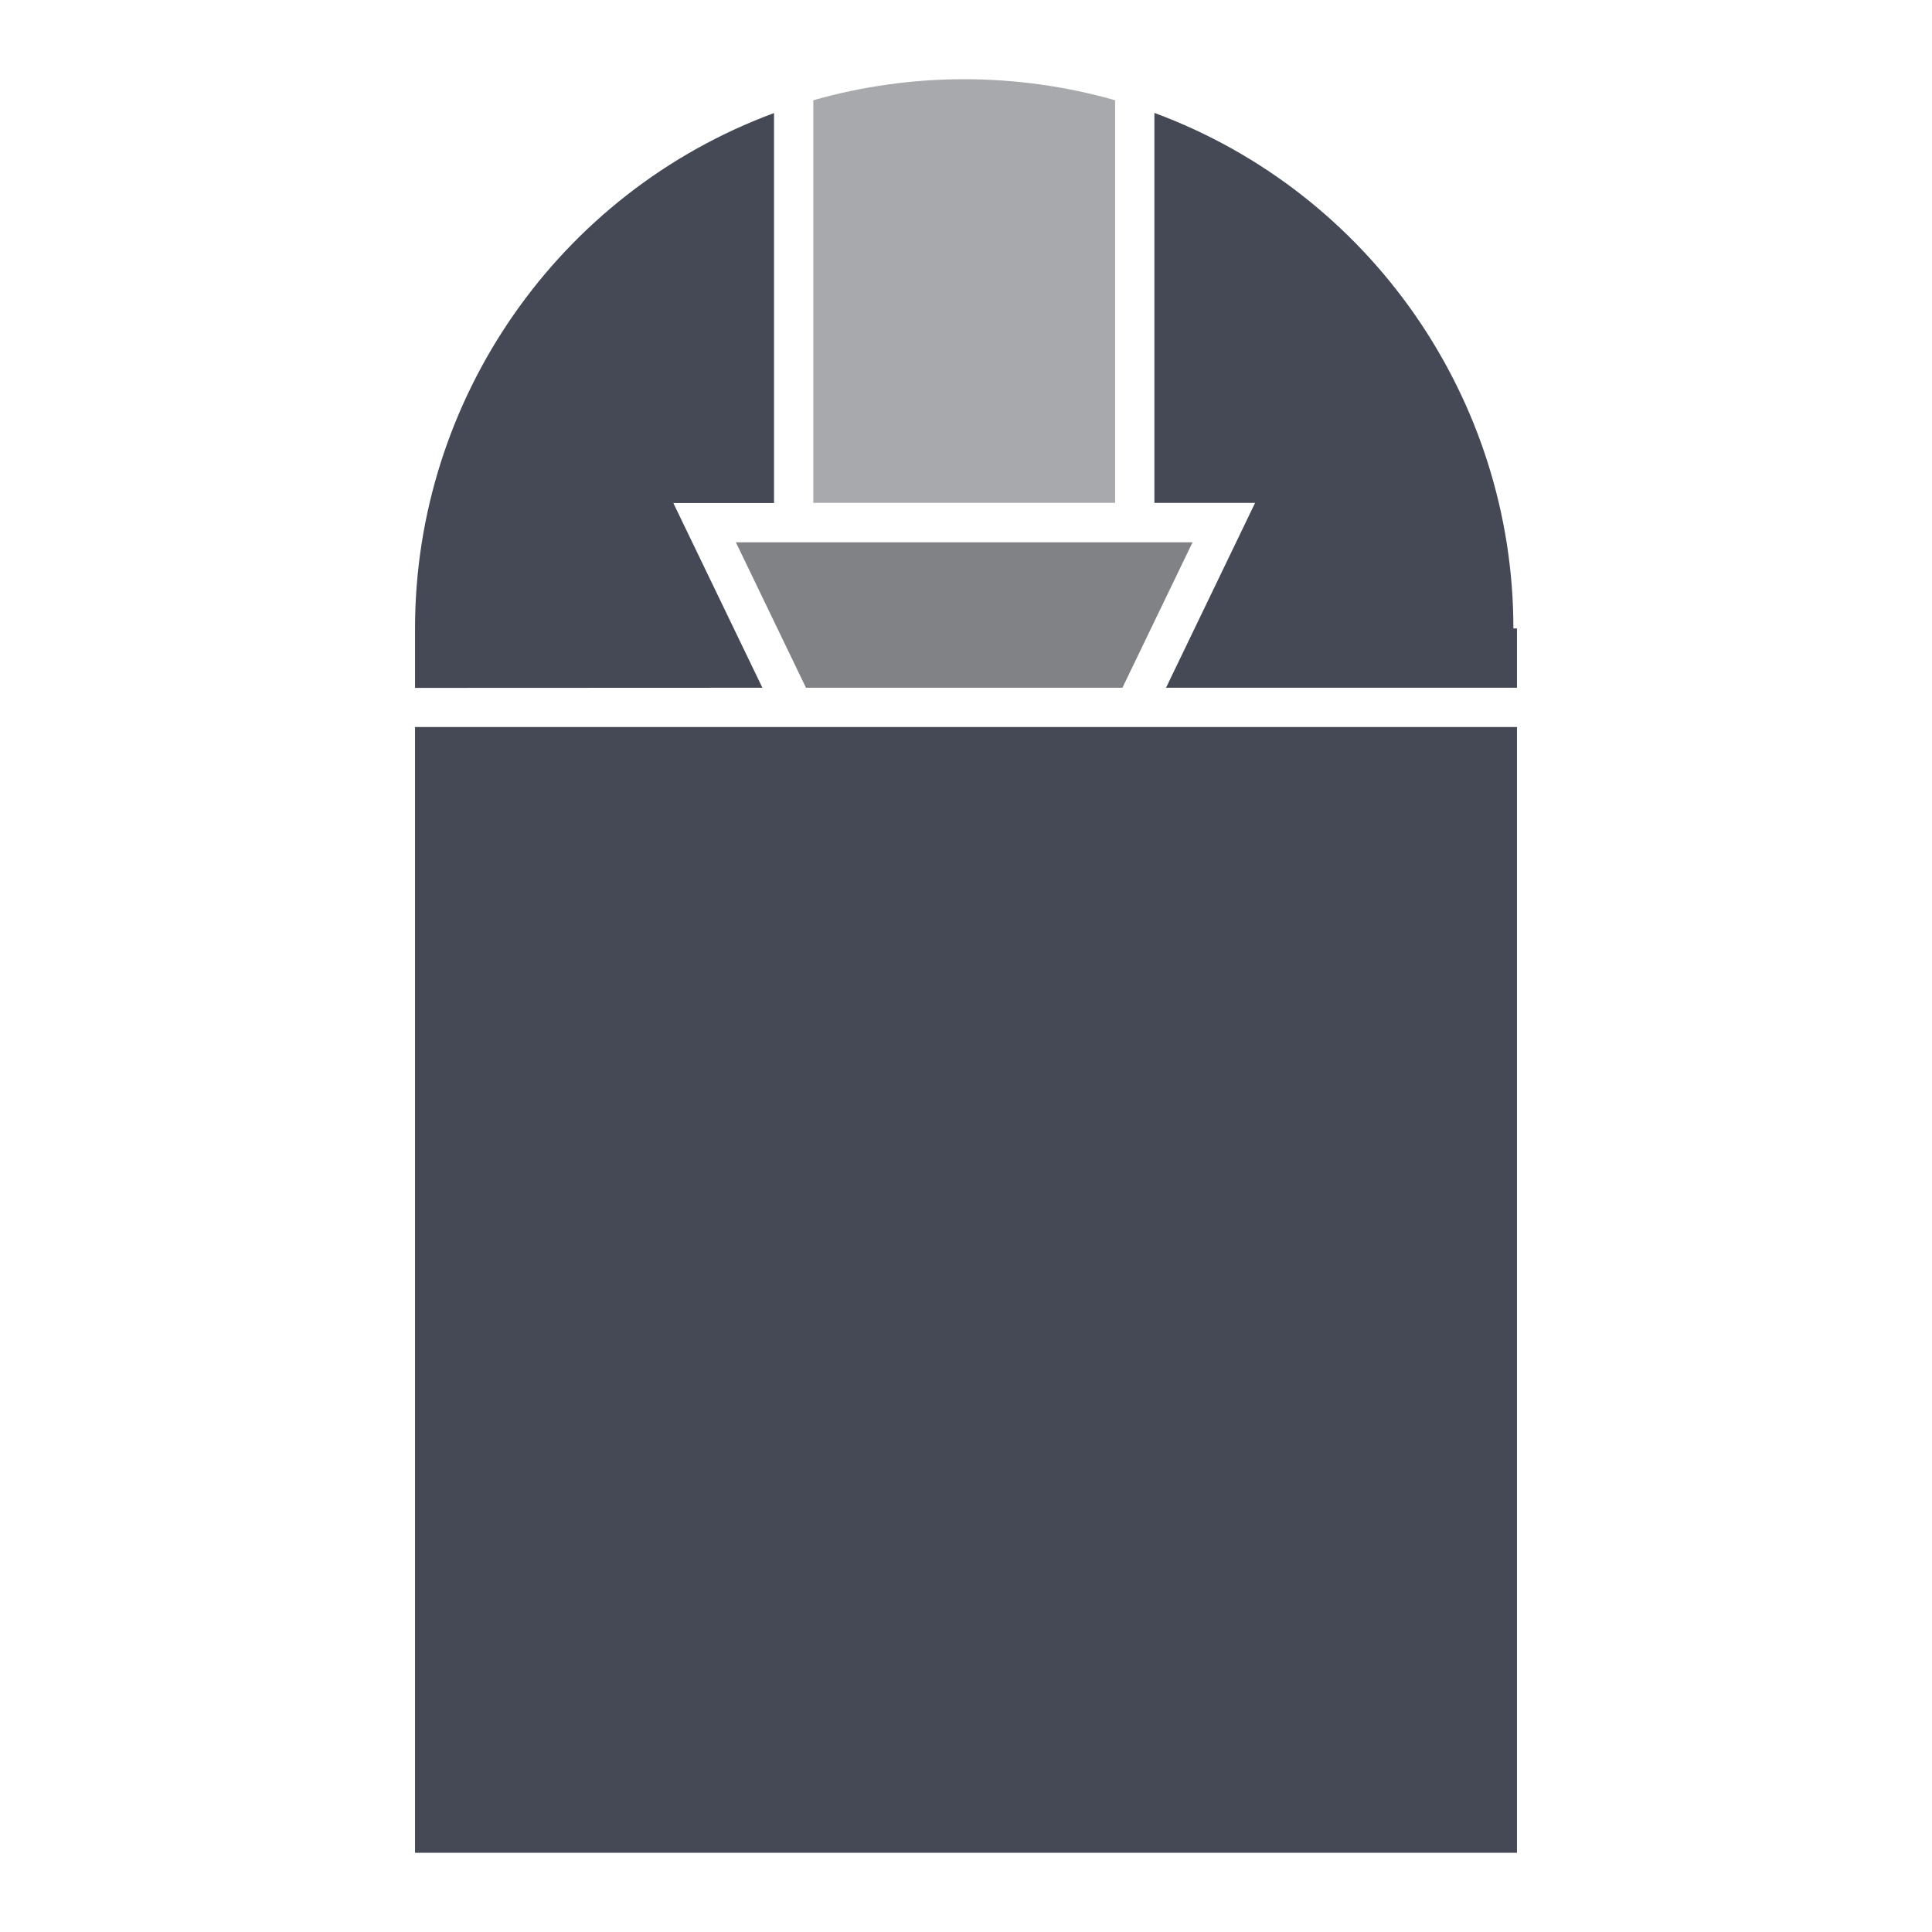
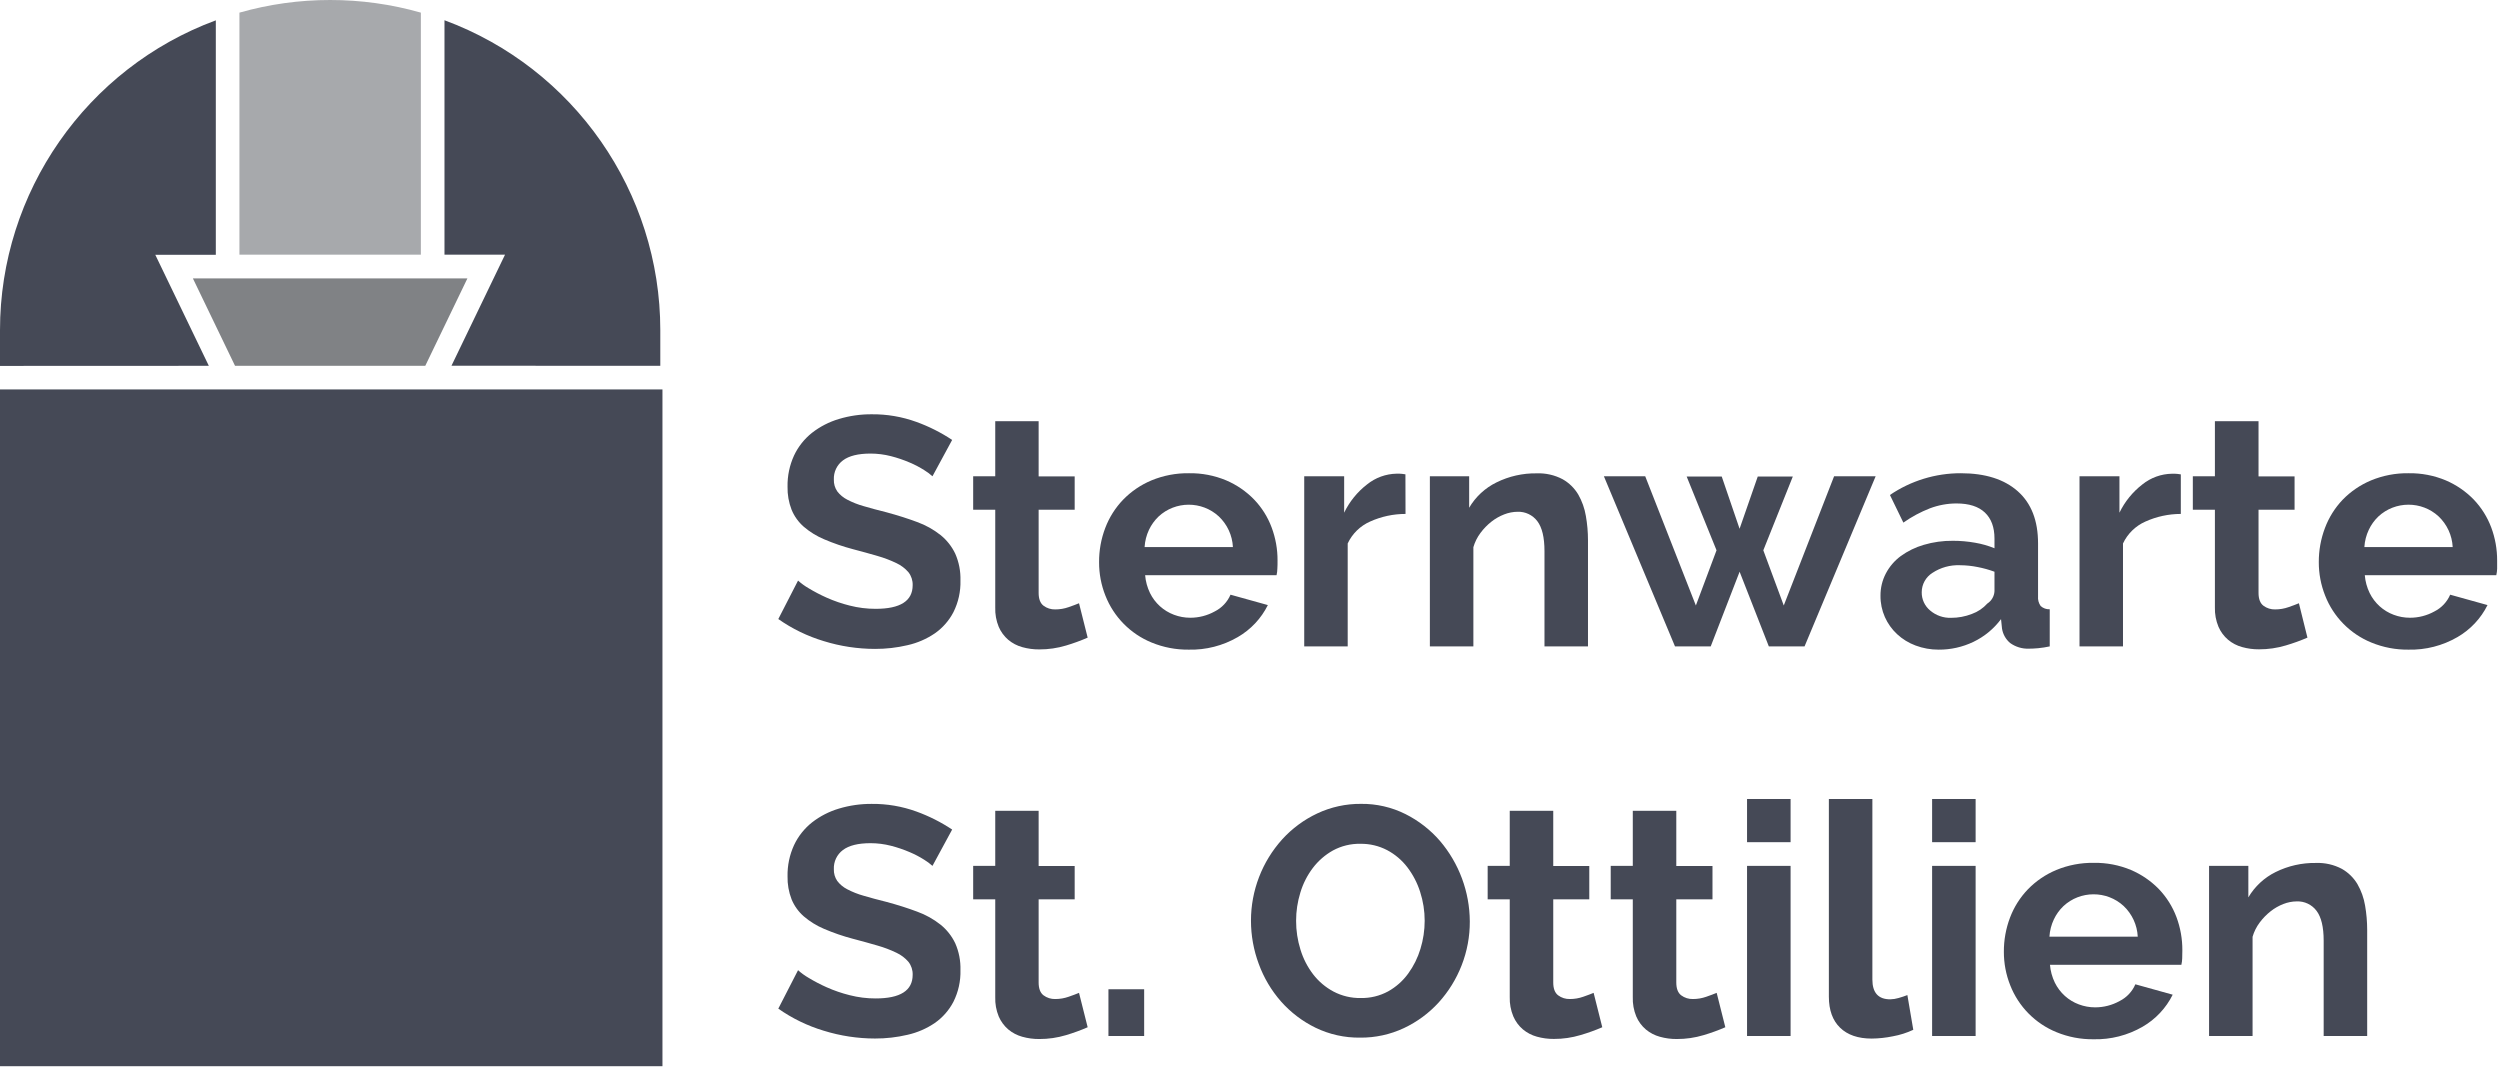
- <svg xmlns="http://www.w3.org/2000/svg" width="100%" height="100%" viewBox="0 0 500 500" version="1.1" xml:space="preserve" style="fill-rule:evenodd;clip-rule:evenodd;stroke-linejoin:round;stroke-miterlimit:2;">
-   <g transform="matrix(1.27064,0,0,1.27064,107.409,20.5041)">
-     <path d="M65.35,94.32L79.63,123.94L144.08,123.94L158.36,94.32L65.35,94.32Z" style="fill:rgb(128,130,133);fill-rule:nonzero;" />
-   </g>
-   <g transform="matrix(1.27064,0,0,1.27064,11.0823,-58.6565)">
+ <svg xmlns="http://www.w3.org/2000/svg" width="100%" height="100%" viewBox="0 0 847 362" version="1.1" xml:space="preserve" style="fill-rule:evenodd;clip-rule:evenodd;stroke-linejoin:round;stroke-miterlimit:2;">
+   <path d="M65.35,94.32L79.63,123.94L144.08,123.94L158.36,94.32L65.35,94.32Z" style="fill:rgb(128,130,133);fill-rule:nonzero;" />
+   <g transform="matrix(1,0,0,1,-75.81,-62.3)">
    <path d="M187.66,62.3C177.268,62.294 166.925,63.735 156.93,66.58L156.93,148.58L218.4,148.58L218.4,66.58C208.401,63.736 198.055,62.295 187.66,62.3Z" style="fill:rgb(167,169,172);fill-rule:nonzero;" />
  </g>
-   <g transform="matrix(1.27064,0,0,1.27064,11.0823,-58.6565)">
-     <path d="M228.77,186.24L300.25,186.24L300.25,174.16L299.52,174.16C299.532,127.412 270.25,85.364 226.4,69.16L226.4,148.59L246.91,148.59L228.77,186.24Z" style="fill:rgb(69,73,86);fill-rule:nonzero;" />
-   </g>
-   <g transform="matrix(1.27064,0,0,1.27064,11.0823,-58.6565)">
-     <path d="M146.56,186.24L128.42,148.62L148.93,148.62L148.93,69.19C105.078,85.391 75.796,127.441 75.81,174.19L75.81,186.27L146.56,186.24Z" style="fill:rgb(69,73,86);fill-rule:nonzero;" />
-   </g>
-   <g transform="matrix(1.27064,0,0,1.27064,107.409,20.5041)">
+   <g>
+     <g transform="matrix(1,0,0,1,-75.81,-62.3)">
+       <path d="M146.56,186.24L128.42,148.62L148.93,148.62L148.93,69.19C105.078,85.391 75.796,127.441 75.81,174.19L75.81,186.27L146.56,186.24Z" style="fill:rgb(69,73,86);fill-rule:nonzero;" />
+     </g>
+     <g transform="matrix(-1,0,0,1,299.52,-62.33)">
+       <path d="M146.56,186.24L128.42,148.62L148.93,148.62L148.93,69.19C105.078,85.391 75.796,127.441 75.81,174.19L75.81,186.27L146.56,186.24Z" style="fill:rgb(69,73,86);fill-rule:nonzero;" />
+     </g>
    <path d="M0,131.94L0,361.23L224.44,361.23L224.44,131.94" style="fill:rgb(69,73,86);fill-rule:nonzero;" />
+     <g transform="matrix(1,0,0,1,-75.81,-62.3)">
+       <path d="M391.73,223.66C390.859,222.88 389.918,222.18 388.92,221.57C387.355,220.577 385.709,219.717 384,219C381.952,218.122 379.839,217.403 377.68,216.85C375.416,216.267 373.088,215.972 370.75,215.97C366.57,215.97 363.453,216.74 361.4,218.28C359.362,219.797 358.206,222.232 358.32,224.77C358.266,226.192 358.669,227.594 359.47,228.77C360.368,229.942 361.516,230.898 362.83,231.57C364.597,232.498 366.457,233.235 368.38,233.77C370.62,234.437 373.207,235.133 376.14,235.86C379.953,236.893 383.417,237.993 386.53,239.16C389.39,240.191 392.064,241.677 394.45,243.56C396.573,245.266 398.282,247.43 399.45,249.89C400.703,252.745 401.304,255.844 401.21,258.96C401.316,262.677 400.501,266.363 398.84,269.69C397.348,272.566 395.179,275.038 392.52,276.89C389.719,278.793 386.584,280.15 383.28,280.89C379.675,281.74 375.983,282.162 372.28,282.15C366.387,282.146 360.528,281.256 354.9,279.51C349.399,277.858 344.2,275.332 339.5,272.03L346.19,259C347.286,259.986 348.482,260.854 349.76,261.59C351.728,262.78 353.769,263.845 355.87,264.78C358.39,265.903 361.003,266.803 363.68,267.47C366.555,268.208 369.512,268.578 372.48,268.57C380.84,268.57 385.02,265.903 385.02,260.57C385.074,258.981 384.568,257.423 383.59,256.17C382.467,254.867 381.08,253.817 379.52,253.09C377.467,252.102 375.332,251.292 373.14,250.67C370.647,249.937 367.86,249.167 364.78,248.36C361.442,247.482 358.173,246.359 355,245C352.505,243.95 350.187,242.52 348.13,240.76C346.328,239.184 344.914,237.213 344,235C343.036,232.512 342.57,229.858 342.63,227.19C342.561,223.55 343.313,219.94 344.83,216.63C346.241,213.626 348.329,210.99 350.93,208.93C353.641,206.824 356.72,205.241 360.01,204.26C363.612,203.174 367.358,202.635 371.12,202.66C376.294,202.607 381.436,203.484 386.3,205.25C390.562,206.793 394.625,208.841 398.4,211.35L391.73,223.66Z" style="fill:rgb(69,73,86);fill-rule:nonzero;" />
+       <path d="M444.31,278.33C441.929,279.367 439.488,280.258 437,281C434.059,281.887 431.002,282.332 427.93,282.32C425.977,282.337 424.031,282.078 422.15,281.55C420.416,281.072 418.803,280.23 417.42,279.08C416.018,277.88 414.91,276.375 414.18,274.68C413.325,272.595 412.923,270.352 413,268.1L413,235L405.52,235L405.52,223.66L413,223.66L413,205L427.7,205L427.7,223.7L439.91,223.7L439.91,235L427.7,235L427.7,263.16C427.7,265.22 428.25,266.67 429.35,267.51C430.501,268.372 431.913,268.817 433.35,268.77C434.886,268.774 436.412,268.513 437.86,268C439.33,267.49 440.5,267.05 441.38,266.68L444.31,278.33Z" style="fill:rgb(69,73,86);fill-rule:nonzero;" />
+       <path d="M478.52,282.4C474.228,282.445 469.971,281.629 466,280C458.821,277.071 453.149,271.319 450.32,264.1C448.889,260.495 448.163,256.649 448.18,252.77C448.152,248.807 448.861,244.874 450.27,241.17C451.621,237.605 453.679,234.349 456.32,231.6C459.051,228.789 462.324,226.561 465.94,225.05C469.968,223.389 474.293,222.566 478.65,222.63C482.969,222.559 487.256,223.383 491.24,225.05C494.794,226.562 498.01,228.768 500.7,231.54C503.307,234.253 505.329,237.473 506.64,241C507.984,244.587 508.661,248.39 508.64,252.22C508.64,253.22 508.64,254.09 508.58,254.97C508.563,255.71 508.473,256.447 508.31,257.17L463.78,257.17C463.951,259.271 464.511,261.323 465.43,263.22C467.099,266.627 470.014,269.267 473.57,270.59C475.328,271.253 477.191,271.592 479.07,271.59C481.974,271.597 484.832,270.86 487.37,269.45C489.762,268.249 491.654,266.24 492.71,263.78L505.36,267.3C503.108,271.836 499.566,275.608 495.18,278.14C490.129,281.075 484.36,282.55 478.52,282.4ZM493.52,247.64C493.326,243.689 491.608,239.963 488.73,237.25C482.995,231.957 474.039,231.979 468.33,237.3C466.98,238.592 465.878,240.121 465.08,241.81C464.219,243.641 463.717,245.62 463.6,247.64L493.52,247.64Z" style="fill:rgb(69,73,86);fill-rule:nonzero;" />
+       <path d="M552,236.42C547.862,236.419 543.772,237.298 540,239C536.657,240.474 533.96,243.112 532.41,246.42L532.41,281.3L517.68,281.3L517.68,223.66L531.21,223.66L531.21,236C533.016,232.252 535.669,228.975 538.96,226.43C541.806,224.129 545.341,222.844 549,222.78C549.8,222.78 550.41,222.78 550.81,222.84C551.21,222.9 551.6,222.93 551.97,223L552,236.42Z" style="fill:rgb(69,73,86);fill-rule:nonzero;" />
+       <path d="M613.82,281.3L599.08,281.3L599.08,249C599.08,244.38 598.273,241.007 596.66,238.88C595.084,236.781 592.572,235.587 589.95,235.69C588.406,235.708 586.878,236.006 585.44,236.57C583.875,237.176 582.409,238.012 581.09,239.05C579.702,240.146 578.464,241.42 577.41,242.84C576.317,244.293 575.497,245.933 574.99,247.68L574.99,281.3L560.25,281.3L560.25,223.66L573.56,223.66L573.56,234.33C575.729,230.624 578.944,227.639 582.8,225.75C587.036,223.651 591.713,222.595 596.44,222.67C599.498,222.551 602.534,223.241 605.24,224.67C607.42,225.905 609.24,227.687 610.52,229.84C611.802,232.088 612.676,234.547 613.1,237.1C613.58,239.824 613.821,242.584 613.82,245.35L613.82,281.3Z" style="fill:rgb(69,73,86);fill-rule:nonzero;" />
+       <path d="M697.2,223.66L711.28,223.66L687.19,281.3L675.09,281.3L665.19,256L655.4,281.3L643.3,281.3L619.21,223.66L633.21,223.66L650.37,267.44L657.37,248.74L647.25,223.74L659.13,223.74L665.18,241.45L671.34,223.74L683.22,223.74L673.22,248.74L680.15,267.44L697.2,223.66Z" style="fill:rgb(69,73,86);fill-rule:nonzero;" />
+       <path d="M732.62,282.4C729.95,282.411 727.3,281.936 724.8,281C722.48,280.141 720.353,278.833 718.54,277.15C716.789,275.52 715.384,273.555 714.41,271.37C713.4,269.084 712.892,266.609 712.92,264.11C712.901,261.489 713.526,258.903 714.74,256.58C715.961,254.26 717.691,252.247 719.8,250.69C722.147,248.991 724.768,247.709 727.55,246.9C730.766,245.95 734.106,245.485 737.46,245.52C739.985,245.517 742.504,245.738 744.99,246.18C747.235,246.562 749.432,247.189 751.54,248.05L751.54,244.75C751.54,240.937 750.457,238.003 748.29,235.95C746.123,233.897 742.917,232.87 738.67,232.87C735.595,232.874 732.546,233.433 729.67,234.52C726.485,235.763 723.463,237.388 720.67,239.36L716.12,230C723.195,225.185 731.562,222.616 740.12,222.63C748.407,222.63 754.843,224.667 759.43,228.74C764.017,232.813 766.307,238.697 766.3,246.39L766.3,264.32C766.193,265.491 766.509,266.662 767.19,267.62C768.025,268.381 769.131,268.777 770.26,268.72L770.26,281.3C768.973,281.577 767.671,281.781 766.36,281.91C765.15,282.02 764.11,282.07 763.22,282.07C760.939,282.159 758.693,281.483 756.84,280.15C755.361,278.903 754.384,277.162 754.09,275.25L753.76,272.06C751.311,275.344 748.103,277.986 744.41,279.76C740.732,281.526 736.7,282.429 732.62,282.4ZM736.8,271.62C739.225,271.632 741.631,271.184 743.89,270.3C745.898,269.579 747.696,268.369 749.12,266.78C750.552,265.858 751.454,264.3 751.54,262.6L751.54,256C749.677,255.313 747.761,254.781 745.81,254.41C743.858,254.017 741.872,253.812 739.88,253.8C736.566,253.659 733.29,254.565 730.52,256.39C728.271,257.802 726.898,260.275 726.89,262.93C726.847,265.331 727.905,267.625 729.76,269.15C731.718,270.819 734.229,271.7 736.8,271.62Z" style="fill:rgb(69,73,86);fill-rule:nonzero;" />
+       <path d="M814.67,236.42C810.532,236.423 806.441,237.306 802.67,239.01C799.327,240.484 796.63,243.122 795.08,246.43L795.08,281.3L780.35,281.3L780.35,223.66L793.88,223.66L793.88,236C795.69,232.252 798.346,228.975 801.64,226.43C804.493,224.13 808.036,222.851 811.7,222.8C812.51,222.8 813.11,222.8 813.52,222.86C813.93,222.92 814.3,222.95 814.67,223.02L814.67,236.42Z" style="fill:rgb(69,73,86);fill-rule:nonzero;" />
+       <path d="M857.57,278.33C855.188,279.356 852.747,280.237 850.26,280.97C847.315,281.856 844.255,282.301 841.18,282.29C839.23,282.307 837.287,282.048 835.41,281.52C833.674,281.046 832.061,280.204 830.68,279.05C829.275,277.851 828.163,276.345 827.43,274.65C826.569,272.577 826.156,270.344 826.22,268.1L826.22,235L818.74,235L818.74,223.66L826.22,223.66L826.22,205L841,205L841,223.7L853.21,223.7L853.21,235L841,235L841,263.16C841,265.22 841.55,266.67 842.65,267.51C843.801,268.372 845.213,268.817 846.65,268.77C848.186,268.774 849.712,268.513 851.16,268C852.63,267.49 853.8,267.05 854.68,266.68L857.57,278.33Z" style="fill:rgb(69,73,86);fill-rule:nonzero;" />
+       <path d="M891.78,282.4C887.482,282.448 883.217,281.632 879.24,280C872.06,277.074 866.391,271.321 863.57,264.1C862.136,260.496 861.406,256.649 861.42,252.77C861.396,248.808 862.105,244.875 863.51,241.17C864.846,237.609 866.887,234.354 869.51,231.6C872.244,228.788 875.52,226.56 879.14,225.05C883.165,223.389 887.486,222.566 891.84,222.63C896.162,222.56 900.452,223.384 904.44,225.05C907.991,226.567 911.207,228.773 913.9,231.54C916.5,234.259 918.521,237.477 919.84,241C921.179,244.588 921.857,248.39 921.84,252.22L921.84,254.97C921.82,255.711 921.727,256.448 921.56,257.17L877,257.17C877.171,259.271 877.731,261.323 878.65,263.22C879.489,264.927 880.646,266.458 882.06,267.73C883.442,268.973 885.047,269.943 886.79,270.59C888.548,271.253 890.411,271.592 892.29,271.59C895.197,271.599 898.059,270.862 900.6,269.45C902.989,268.248 904.878,266.239 905.93,263.78L918.58,267.3C916.329,271.834 912.791,275.605 908.41,278.14C903.366,281.067 897.61,282.542 891.78,282.4ZM906.78,247.64C906.586,243.691 904.872,239.967 902,237.25C896.264,231.951 887.3,231.973 881.59,237.3C880.24,238.59 879.141,240.119 878.35,241.81C877.486,243.64 876.98,245.619 876.86,247.64L906.78,247.64Z" style="fill:rgb(69,73,86);fill-rule:nonzero;" />
+       <path d="M391.73,355.66C390.859,354.88 389.918,354.18 388.92,353.57C387.355,352.577 385.709,351.717 384,351C381.952,350.122 379.839,349.403 377.68,348.85C375.416,348.267 373.088,347.972 370.75,347.97C366.57,347.97 363.453,348.74 361.4,350.28C359.362,351.797 358.206,354.232 358.32,356.77C358.266,358.192 358.669,359.594 359.47,360.77C360.368,361.942 361.516,362.898 362.83,363.57C364.597,364.498 366.457,365.235 368.38,365.77C370.62,366.437 373.207,367.133 376.14,367.86C379.953,368.887 383.417,369.987 386.53,371.16C389.39,372.191 392.064,373.677 394.45,375.56C396.573,377.266 398.282,379.43 399.45,381.89C400.703,384.745 401.304,387.844 401.21,390.96C401.316,394.677 400.501,398.363 398.84,401.69C397.348,404.566 395.179,407.038 392.52,408.89C389.719,410.793 386.584,412.15 383.28,412.89C379.675,413.74 375.983,414.162 372.28,414.15C366.387,414.146 360.528,413.256 354.9,411.51C349.399,409.858 344.2,407.332 339.5,404.03L346.19,391C347.286,391.986 348.482,392.854 349.76,393.59C351.728,394.78 353.769,395.845 355.87,396.78C358.39,397.903 361.003,398.803 363.68,399.47C366.555,400.208 369.512,400.578 372.48,400.57C380.84,400.57 385.02,397.903 385.02,392.57C385.074,390.981 384.568,389.423 383.59,388.17C382.467,386.867 381.08,385.817 379.52,385.09C377.467,384.102 375.332,383.292 373.14,382.67C370.647,381.937 367.86,381.167 364.78,380.36C361.442,379.482 358.173,378.359 355,377C352.505,375.95 350.187,374.52 348.13,372.76C346.328,371.184 344.914,369.213 344,367C343.036,364.512 342.57,361.858 342.63,359.19C342.561,355.55 343.313,351.94 344.83,348.63C346.241,345.626 348.329,342.99 350.93,340.93C353.641,338.824 356.72,337.241 360.01,336.26C363.612,335.174 367.358,334.635 371.12,334.66C376.294,334.607 381.436,335.484 386.3,337.25C390.562,338.793 394.625,340.841 398.4,343.35L391.73,355.66Z" style="fill:rgb(69,73,86);fill-rule:nonzero;" />
+       <path d="M444.31,410.33C441.929,411.367 439.488,412.258 437,413C434.059,413.887 431.002,414.332 427.93,414.32C425.977,414.337 424.031,414.078 422.15,413.55C420.416,413.072 418.803,412.23 417.42,411.08C416.018,409.88 414.91,408.375 414.18,406.68C413.325,404.595 412.923,402.352 413,400.1L413,367L405.52,367L405.52,355.66L413,355.66L413,337L427.7,337L427.7,355.7L439.91,355.7L439.91,367L427.7,367L427.7,395.16C427.7,397.22 428.25,398.67 429.35,399.51C430.501,400.372 431.913,400.817 433.35,400.77C434.886,400.774 436.412,400.513 437.86,400C439.33,399.49 440.5,399.05 441.38,398.68L444.31,410.33Z" style="fill:rgb(69,73,86);fill-rule:nonzero;" />
+       <rect x="451.35" y="397.46" width="12.1" height="15.84" style="fill:rgb(69,73,86);fill-rule:nonzero;" />
+       <path d="M536.6,413.85C531.385,413.918 526.225,412.771 521.53,410.5C517.075,408.33 513.092,405.302 509.81,401.59C506.533,397.858 503.979,393.547 502.28,388.88C500.535,384.2 499.641,379.245 499.64,374.25C499.628,364.052 503.411,354.205 510.25,346.64C513.583,342.98 517.603,340.011 522.08,337.9C526.722,335.714 531.799,334.603 536.93,334.65C542.158,334.589 547.325,335.779 552,338.12C556.442,340.351 560.404,343.433 563.66,347.19C570.145,354.803 573.731,364.47 573.78,374.47C573.808,379.571 572.865,384.632 571,389.38C569.202,393.997 566.575,398.247 563.25,401.92C559.935,405.56 555.935,408.513 551.48,410.61C546.827,412.795 541.74,413.903 536.6,413.85ZM514.93,374.25C514.919,377.57 515.419,380.872 516.41,384.04C517.33,387.06 518.783,389.892 520.7,392.4C522.553,394.81 524.899,396.798 527.58,398.23C530.425,399.731 533.604,400.488 536.82,400.43C540.059,400.498 543.261,399.723 546.11,398.18C548.773,396.692 551.083,394.645 552.88,392.18C554.738,389.633 556.151,386.789 557.06,383.77C558.007,380.685 558.489,377.477 558.49,374.25C558.494,370.926 557.974,367.622 556.95,364.46C555.991,361.444 554.519,358.616 552.6,356.1C550.767,353.71 548.441,351.742 545.78,350.33C542.983,348.869 539.865,348.129 536.71,348.18C533.467,348.115 530.262,348.894 527.41,350.44C524.751,351.928 522.429,353.95 520.59,356.38C518.692,358.892 517.259,361.723 516.36,364.74C515.409,367.82 514.927,371.026 514.93,374.25Z" style="fill:rgb(69,73,86);fill-rule:nonzero;" />
+       <path d="M618.66,410.33C616.276,411.357 613.831,412.239 611.34,412.97C608.399,413.857 605.342,414.302 602.27,414.29C600.317,414.307 598.371,414.048 596.49,413.52C594.755,413.044 593.142,412.202 591.76,411.05C590.356,409.852 589.247,408.346 588.52,406.65C587.659,404.577 587.246,402.344 587.31,400.1L587.31,367L579.83,367L579.83,355.66L587.31,355.66L587.31,337L602.05,337L602.05,355.7L614.26,355.7L614.26,367L602.05,367L602.05,395.16C602.05,397.22 602.6,398.67 603.7,399.51C604.851,400.372 606.263,400.817 607.7,400.77C609.236,400.774 610.762,400.513 612.21,400C613.67,399.49 614.85,399.05 615.73,398.68L618.66,410.33Z" style="fill:rgb(69,73,86);fill-rule:nonzero;" />
+       <path d="M660.35,410.33C657.956,411.368 655.502,412.26 653,413C650.059,413.887 647.002,414.332 643.93,414.32C641.977,414.337 640.031,414.078 638.15,413.55C636.415,413.074 634.802,412.232 633.42,411.08C632.016,409.882 630.907,408.376 630.18,406.68C629.325,404.595 628.923,402.352 629,400.1L629,367L621.52,367L621.52,355.66L629,355.66L629,337L643.74,337L643.74,355.7L656,355.7L656,367L643.74,367L643.74,395.16C643.74,397.22 644.29,398.67 645.39,399.51C646.541,400.372 647.953,400.817 649.39,400.77C650.926,400.774 652.452,400.513 653.9,400C655.36,399.49 656.54,399.05 657.42,398.68L660.35,410.33Z" style="fill:rgb(69,73,86);fill-rule:nonzero;" />
+       <path d="M667.71,347.63L667.71,333L682.46,333L682.46,347.63L667.71,347.63ZM667.71,413.3L667.71,355.66L682.46,355.66L682.46,413.3L667.71,413.3Z" style="fill:rgb(69,73,86);fill-rule:nonzero;" />
+       <path d="M695.43,333L710.17,333L710.17,394.16C710.17,398.64 712.187,400.877 716.22,400.87C717.172,400.852 718.118,400.704 719.03,400.43C720.047,400.149 721.048,399.815 722.03,399.43L724.03,411.2C721.825,412.231 719.496,412.97 717.1,413.4C714.747,413.887 712.353,414.145 709.95,414.17C705.33,414.17 701.757,412.943 699.23,410.49C696.703,408.037 695.437,404.54 695.43,400L695.43,333Z" style="fill:rgb(69,73,86);fill-rule:nonzero;" />
+       <path d="M730.41,347.63L730.41,333L745.15,333L745.15,347.63L730.41,347.63ZM730.41,413.3L730.41,355.66L745.15,355.66L745.15,413.3L730.41,413.3Z" style="fill:rgb(69,73,86);fill-rule:nonzero;" />
+       <path d="M785.08,414.4C780.781,414.453 776.516,413.636 772.54,412C765.36,409.074 759.691,403.321 756.87,396.1C755.436,392.496 754.706,388.649 754.72,384.77C754.696,380.808 755.405,376.875 756.81,373.17C758.161,369.605 760.219,366.349 762.86,363.6C765.594,360.788 768.87,358.56 772.49,357.05C776.515,355.389 780.836,354.566 785.19,354.63C789.512,354.56 793.802,355.384 797.79,357.05C801.341,358.567 804.557,360.773 807.25,363.54C809.85,366.259 811.871,369.477 813.19,373C814.529,376.588 815.207,380.39 815.19,384.22C815.19,385.22 815.19,386.09 815.14,386.97C815.12,387.711 815.027,388.448 814.86,389.17L770.34,389.17C770.511,391.271 771.071,393.323 771.99,395.22C772.829,396.927 773.986,398.458 775.4,399.73C776.782,400.973 778.387,401.943 780.13,402.59C781.888,403.253 783.751,403.592 785.63,403.59C788.537,403.599 791.399,402.862 793.94,401.45C796.329,400.248 798.218,398.239 799.27,395.78L811.92,399.3C809.669,403.834 806.131,407.605 801.75,410.14C796.695,413.074 790.923,414.549 785.08,414.4ZM800.08,379.64C799.886,375.691 798.172,371.967 795.3,369.25C789.564,363.951 780.6,363.973 774.89,369.3C773.54,370.59 772.441,372.119 771.65,373.81C770.786,375.64 770.28,377.619 770.16,379.64L800.08,379.64Z" style="fill:rgb(69,73,86);fill-rule:nonzero;" />
+       <path d="M877.81,413.3L863.07,413.3L863.07,381C863.07,376.38 862.263,373.007 860.65,370.88C859.074,368.781 856.562,367.587 853.94,367.69C852.396,367.708 850.868,368.006 849.43,368.57C847.867,369.174 846.404,370.01 845.09,371.05C843.699,372.146 842.458,373.42 841.4,374.84C840.307,376.293 839.487,377.933 838.98,379.68L838.98,413.3L824.24,413.3L824.24,355.66L837.55,355.66L837.55,366.33C839.727,362.63 842.939,359.647 846.79,357.75C851.026,355.651 855.703,354.595 860.43,354.67C863.488,354.55 866.524,355.24 869.23,356.67C871.41,357.905 873.23,359.687 874.51,361.84C875.8,364.086 876.677,366.545 877.1,369.1C877.572,371.825 877.81,374.585 877.81,377.35L877.81,413.3Z" style="fill:rgb(69,73,86);fill-rule:nonzero;" />
+     </g>
  </g>
</svg>
